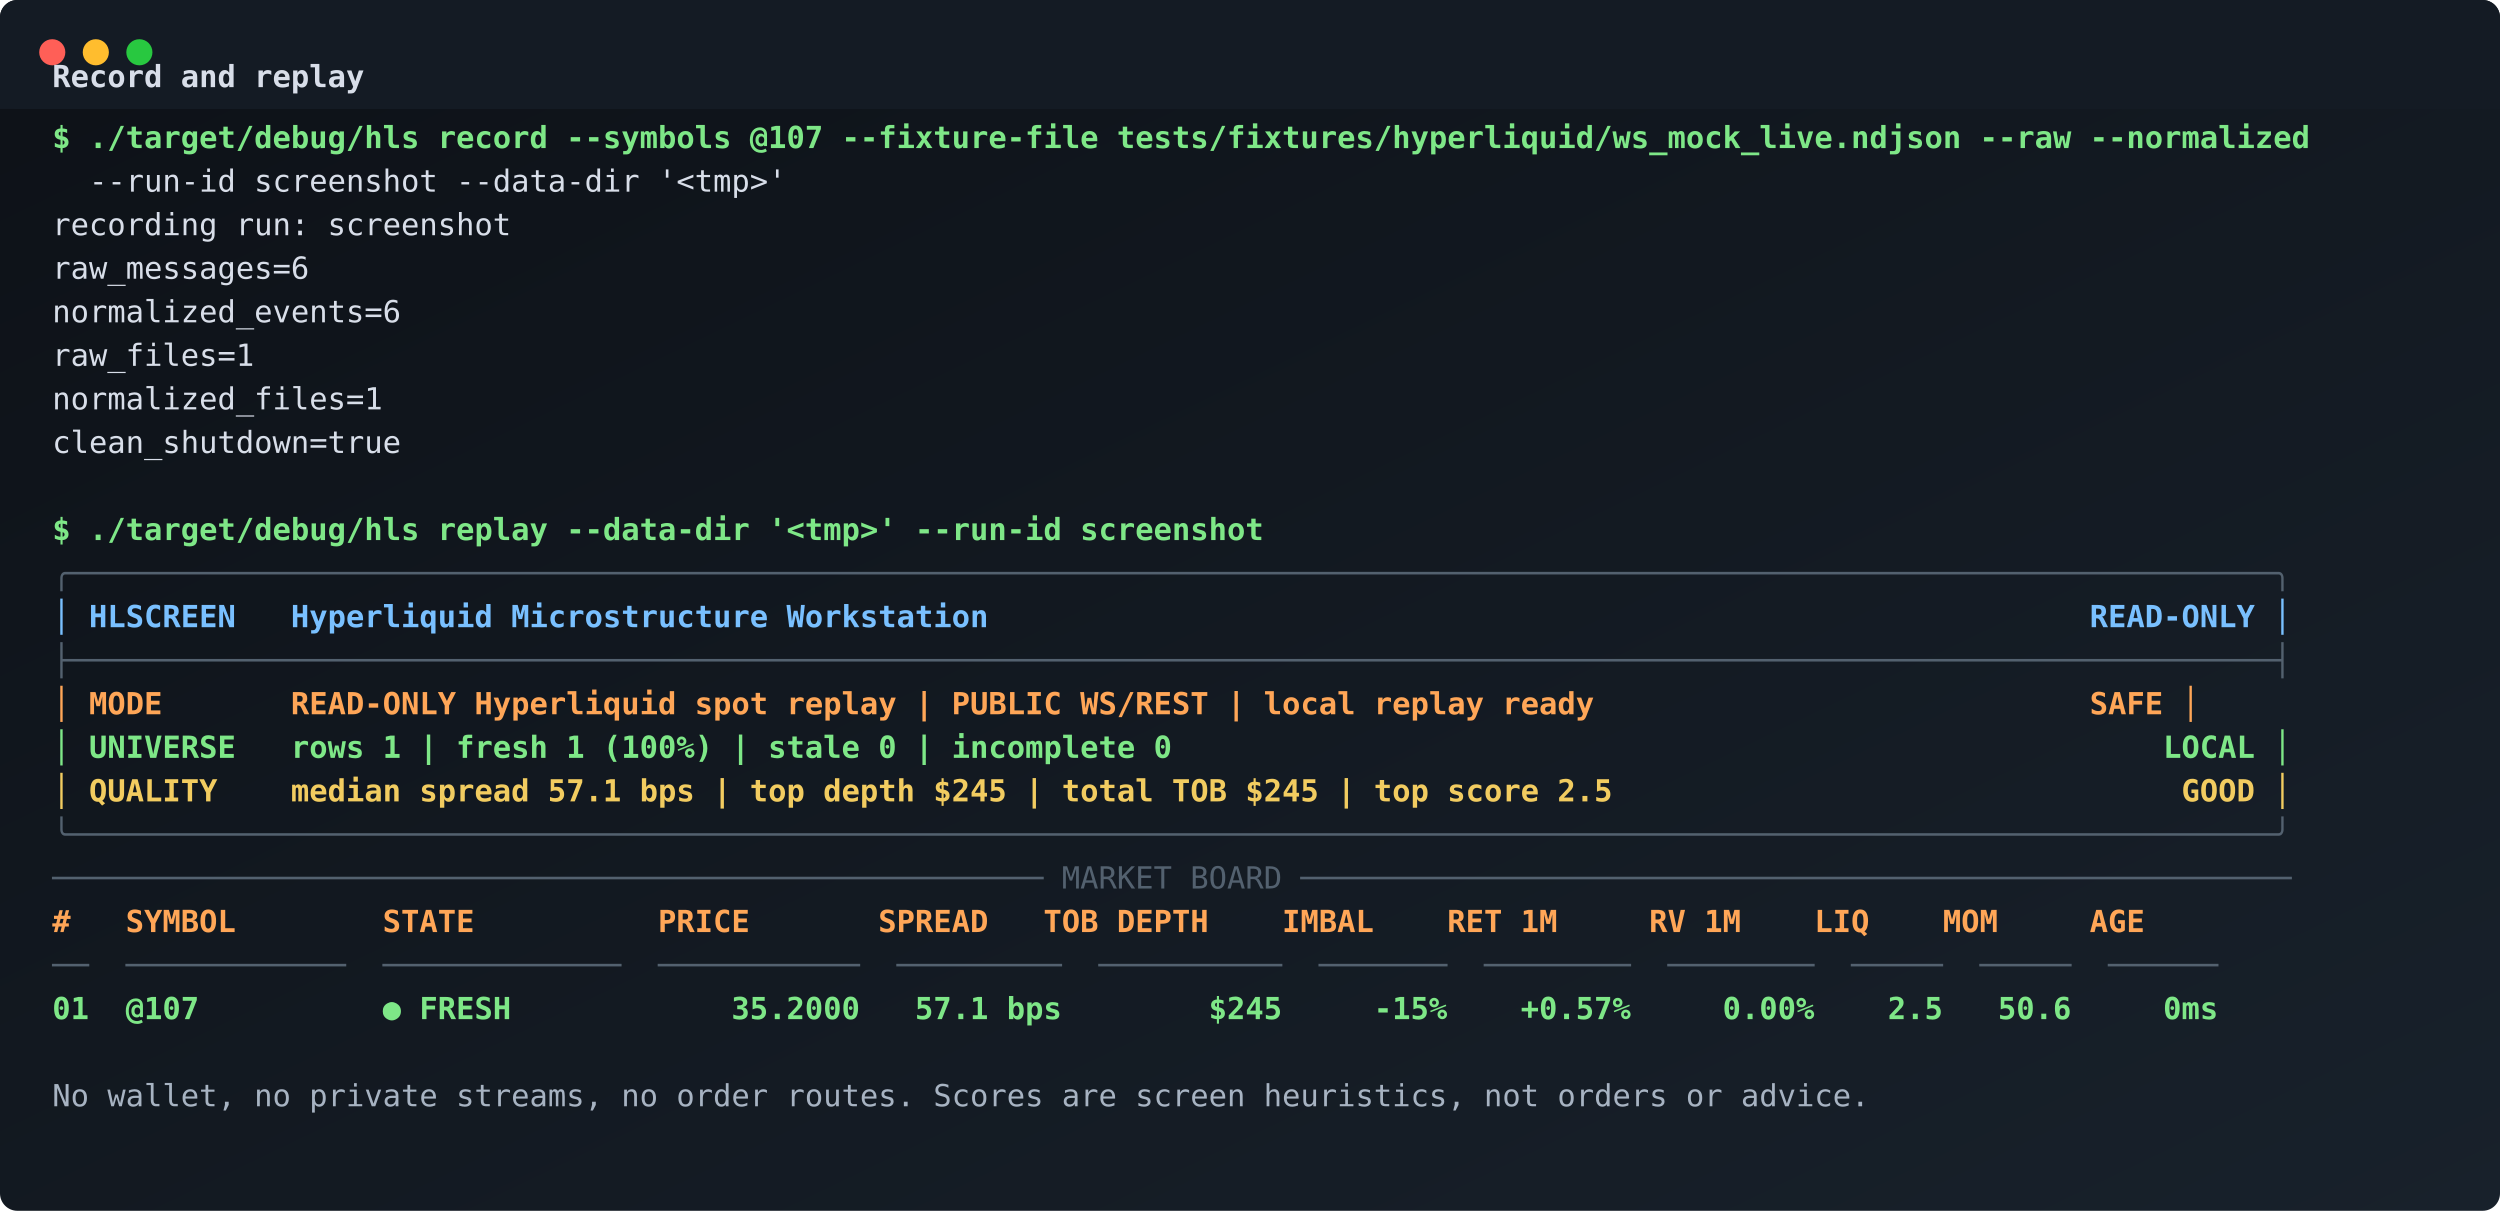
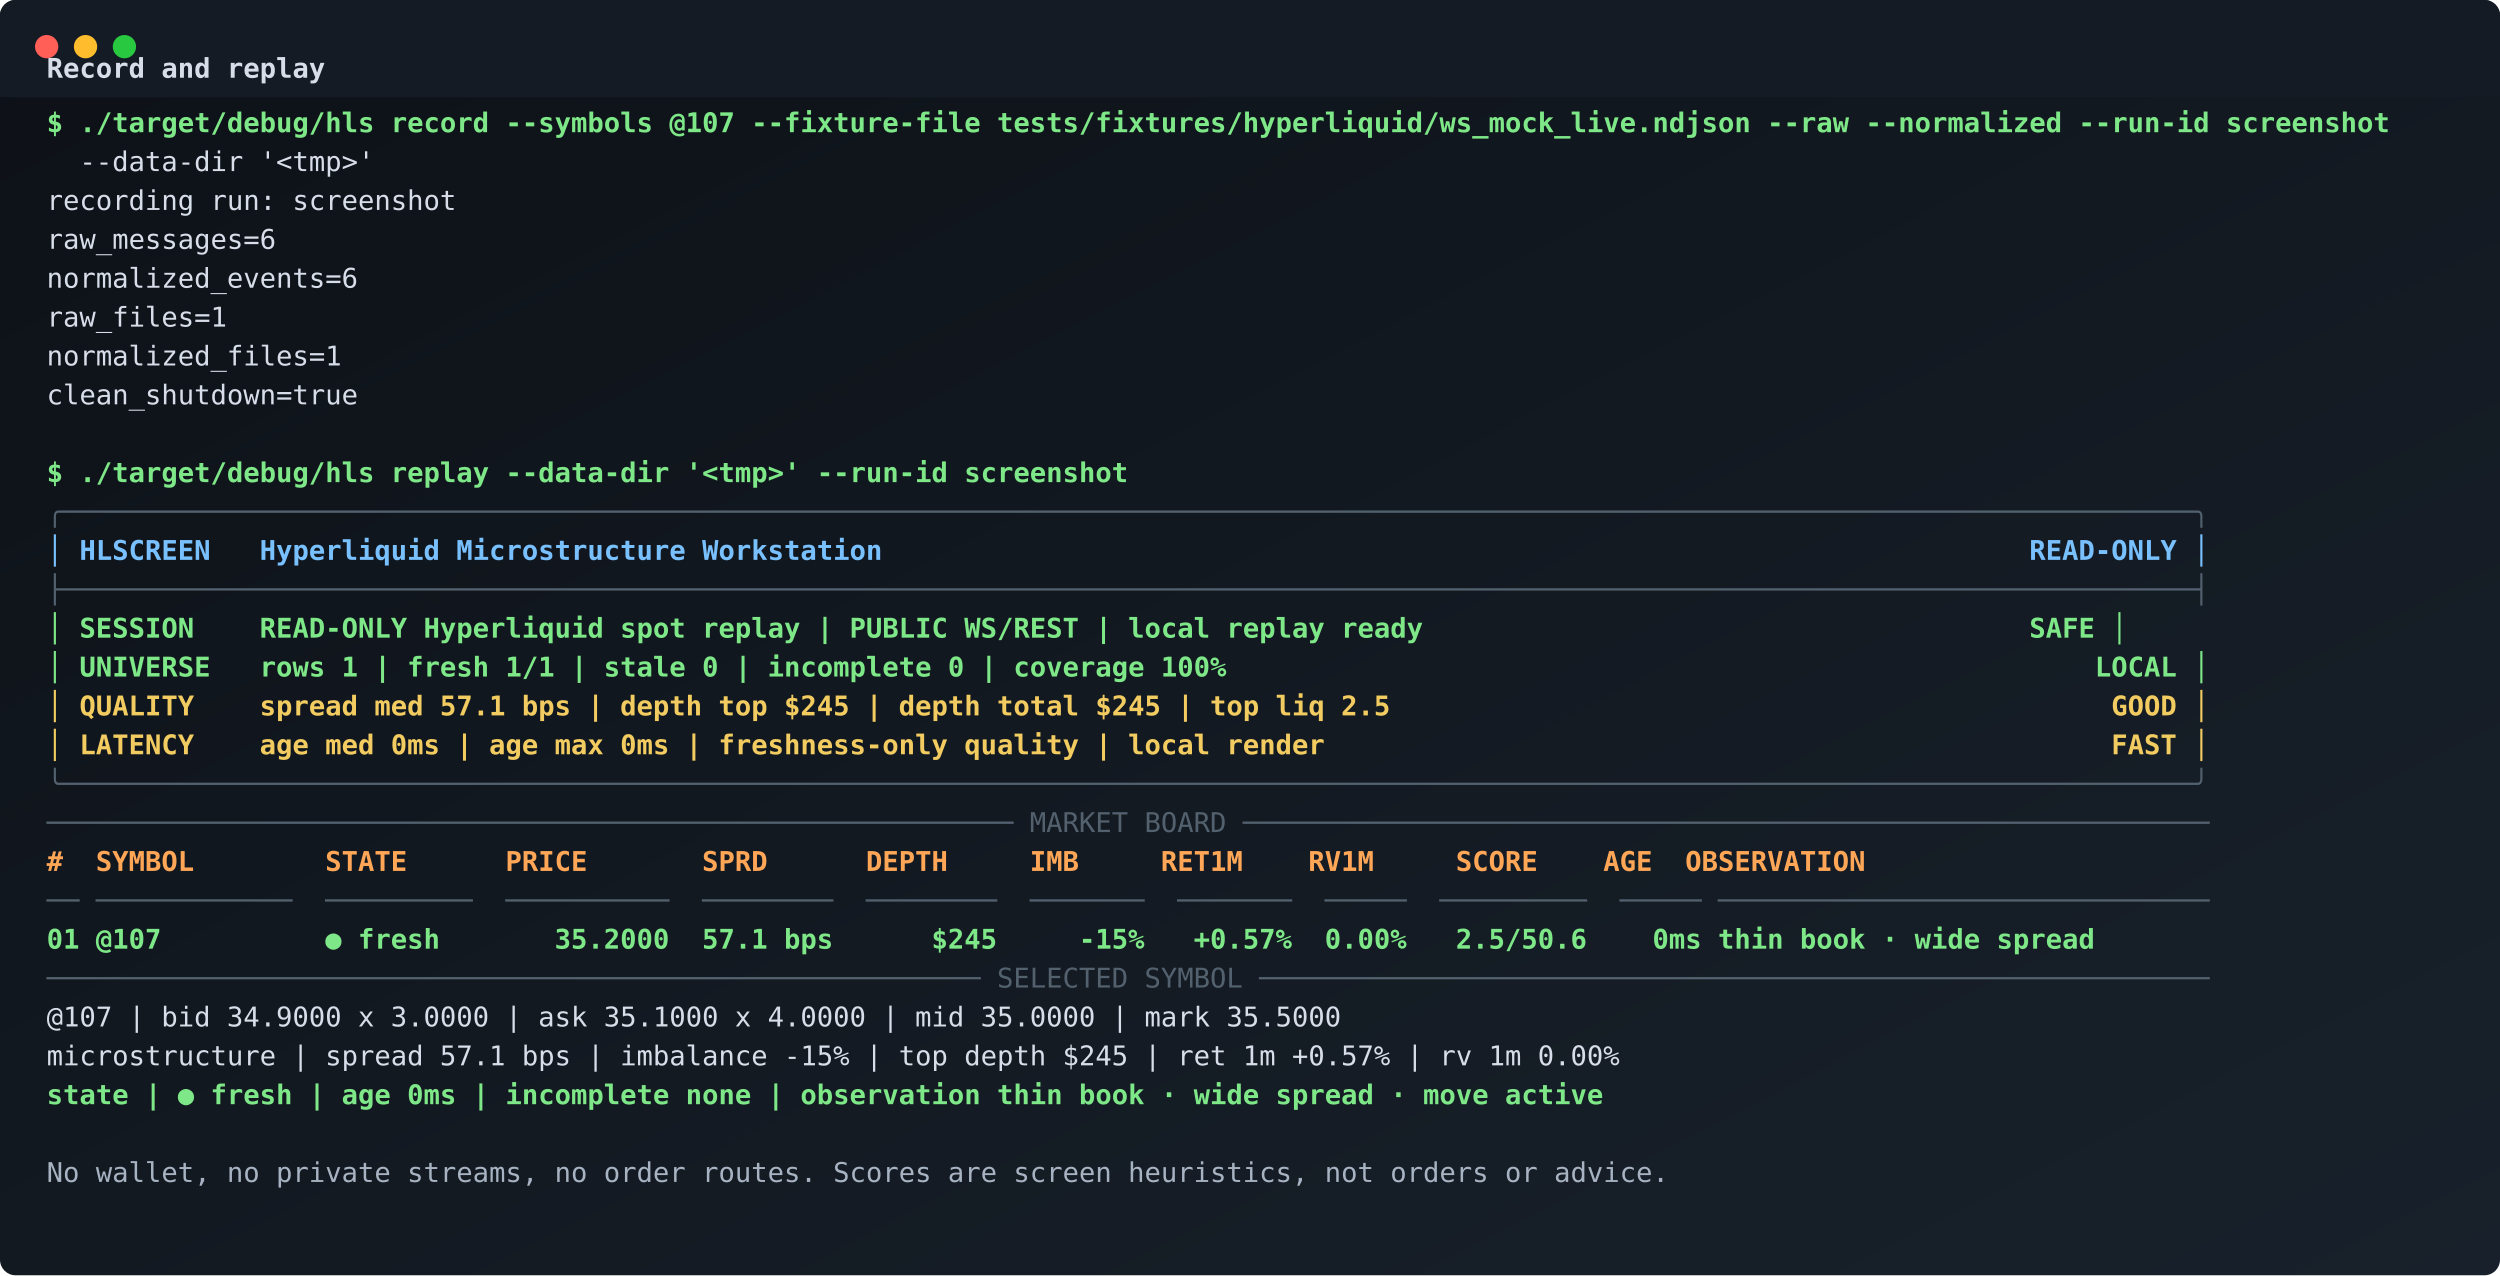
- <svg xmlns="http://www.w3.org/2000/svg" role="img" xml:space="preserve" aria-label="Record and replay terminal screenshot" viewBox="0 0 1148 556" width="1148" height="556">
+ <svg xmlns="http://www.w3.org/2000/svg" role="img" xml:space="preserve" aria-label="Record and replay terminal screenshot" viewBox="0 0 1286 656" width="1286" height="656">
  <defs>
    <linearGradient id="bg" x1="0" x2="1" y1="0" y2="1">
      <stop offset="0" stop-color="#0d1117" />
      <stop offset="1" stop-color="#18212b" />
    </linearGradient>
  </defs>
-   <rect width="1148" height="556" rx="8" fill="url(#bg)" />
-   <rect x="0" y="0" width="1148" height="50" rx="8" fill="#141b24" />
-   <rect x="0" y="42" width="1148" height="8" fill="#141b24" />
+   <rect width="1286" height="656" rx="8" fill="url(#bg)" />
+   <rect x="0" y="0" width="1286" height="50" rx="8" fill="#141b24" />
+   <rect x="0" y="42" width="1286" height="8" fill="#141b24" />
  <circle cx="24" cy="24" r="6" fill="#ff5f57" />
  <circle cx="44" cy="24" r="6" fill="#ffbd2e" />
  <circle cx="64" cy="24" r="6" fill="#28c840" />
  <text x="24" y="40" fill="#d8dee9" font-family="ui-monospace, SFMono-Regular, Menlo, Consolas, monospace" font-size="14" font-weight="700">Record and replay</text>
-   <text x="24" y="68" fill="#7ee787" font-family="ui-monospace, SFMono-Regular, Menlo, Consolas, monospace" font-size="14" font-weight="700">$ ./target/debug/hls record --symbols @107 --fixture-file tests/fixtures/hyperliquid/ws_mock_live.ndjson --raw --normalized</text>
-   <text x="24" y="88" fill="#d8dee9" font-family="ui-monospace, SFMono-Regular, Menlo, Consolas, monospace" font-size="14" font-weight="400">  --run-id screenshot --data-dir '&lt;tmp&gt;'</text>
+   <text x="24" y="68" fill="#7ee787" font-family="ui-monospace, SFMono-Regular, Menlo, Consolas, monospace" font-size="14" font-weight="700">$ ./target/debug/hls record --symbols @107 --fixture-file tests/fixtures/hyperliquid/ws_mock_live.ndjson --raw --normalized --run-id screenshot</text>
+   <text x="24" y="88" fill="#d8dee9" font-family="ui-monospace, SFMono-Regular, Menlo, Consolas, monospace" font-size="14" font-weight="400">  --data-dir '&lt;tmp&gt;'</text>
  <text x="24" y="108" fill="#d8dee9" font-family="ui-monospace, SFMono-Regular, Menlo, Consolas, monospace" font-size="14" font-weight="400">recording run: screenshot</text>
  <text x="24" y="128" fill="#d8dee9" font-family="ui-monospace, SFMono-Regular, Menlo, Consolas, monospace" font-size="14" font-weight="400">raw_messages=6</text>
  <text x="24" y="148" fill="#d8dee9" font-family="ui-monospace, SFMono-Regular, Menlo, Consolas, monospace" font-size="14" font-weight="400">normalized_events=6</text>
  <text x="24" y="168" fill="#d8dee9" font-family="ui-monospace, SFMono-Regular, Menlo, Consolas, monospace" font-size="14" font-weight="400">raw_files=1</text>
  <text x="24" y="188" fill="#d8dee9" font-family="ui-monospace, SFMono-Regular, Menlo, Consolas, monospace" font-size="14" font-weight="400">normalized_files=1</text>
  <text x="24" y="208" fill="#d8dee9" font-family="ui-monospace, SFMono-Regular, Menlo, Consolas, monospace" font-size="14" font-weight="400">clean_shutdown=true</text>
  <text x="24" y="228" fill="#d8dee9" font-family="ui-monospace, SFMono-Regular, Menlo, Consolas, monospace" font-size="14" font-weight="400" />
  <text x="24" y="248" fill="#7ee787" font-family="ui-monospace, SFMono-Regular, Menlo, Consolas, monospace" font-size="14" font-weight="700">$ ./target/debug/hls replay --data-dir '&lt;tmp&gt;' --run-id screenshot</text>
-   <text x="24" y="268" fill="#53616f" font-family="ui-monospace, SFMono-Regular, Menlo, Consolas, monospace" font-size="14" font-weight="400">╭────────────────────────────────────────────────────────────────────────────────────────────────────────────────────────╮</text>
-   <text x="24" y="288" fill="#79c0ff" font-family="ui-monospace, SFMono-Regular, Menlo, Consolas, monospace" font-size="14" font-weight="700">│ HLSCREEN   Hyperliquid Microstructure Workstation                                                            READ-ONLY │</text>
-   <text x="24" y="308" fill="#53616f" font-family="ui-monospace, SFMono-Regular, Menlo, Consolas, monospace" font-size="14" font-weight="400">├────────────────────────────────────────────────────────────────────────────────────────────────────────────────────────┤</text>
-   <text x="24" y="328" fill="#ffa657" font-family="ui-monospace, SFMono-Regular, Menlo, Consolas, monospace" font-size="14" font-weight="700">│ MODE       READ-ONLY Hyperliquid spot replay | PUBLIC WS/REST | local replay ready                           SAFE │</text>
-   <text x="24" y="348" fill="#7ee787" font-family="ui-monospace, SFMono-Regular, Menlo, Consolas, monospace" font-size="14" font-weight="700">│ UNIVERSE   rows 1 | fresh 1 (100%) | stale 0 | incomplete 0                                                      LOCAL │</text>
-   <text x="24" y="368" fill="#f2cc60" font-family="ui-monospace, SFMono-Regular, Menlo, Consolas, monospace" font-size="14" font-weight="700">│ QUALITY    median spread 57.1 bps | top depth $245 | total TOB $245 | top score 2.5                               GOOD │</text>
-   <text x="24" y="388" fill="#53616f" font-family="ui-monospace, SFMono-Regular, Menlo, Consolas, monospace" font-size="14" font-weight="400">╰────────────────────────────────────────────────────────────────────────────────────────────────────────────────────────╯</text>
-   <text x="24" y="408" fill="#53616f" font-family="ui-monospace, SFMono-Regular, Menlo, Consolas, monospace" font-size="14" font-weight="400">────────────────────────────────────────────────────── MARKET BOARD ──────────────────────────────────────────────────────</text>
-   <text x="24" y="428" fill="#ffa657" font-family="ui-monospace, SFMono-Regular, Menlo, Consolas, monospace" font-size="14" font-weight="700">#   SYMBOL        STATE          PRICE       SPREAD   TOB DEPTH    IMBAL    RET 1M     RV 1M    LIQ    MOM     AGE</text>
-   <text x="24" y="448" fill="#53616f" font-family="ui-monospace, SFMono-Regular, Menlo, Consolas, monospace" font-size="14" font-weight="400">──  ────────────  ─────────────  ───────────  ─────────  ──────────  ───────  ────────  ────────  ─────  ─────  ──────</text>
-   <text x="24" y="468" fill="#7ee787" font-family="ui-monospace, SFMono-Regular, Menlo, Consolas, monospace" font-size="14" font-weight="600">01  @107          ● FRESH            35.2000   57.1 bps        $245     -15%    +0.57%     0.00%    2.5   50.6     0ms</text>
-   <text x="24" y="488" fill="#d8dee9" font-family="ui-monospace, SFMono-Regular, Menlo, Consolas, monospace" font-size="14" font-weight="400" />
-   <text x="24" y="508" fill="#a7b3c2" font-family="ui-monospace, SFMono-Regular, Menlo, Consolas, monospace" font-size="14" font-weight="400">No wallet, no private streams, no order routes. Scores are screen heuristics, not orders or advice.</text>
+   <text x="24" y="268" fill="#53616f" font-family="ui-monospace, SFMono-Regular, Menlo, Consolas, monospace" font-size="14" font-weight="400">╭──────────────────────────────────────────────────────────────────────────────────────────────────────────────────────────────────╮</text>
+   <text x="24" y="288" fill="#79c0ff" font-family="ui-monospace, SFMono-Regular, Menlo, Consolas, monospace" font-size="14" font-weight="700">│ HLSCREEN   Hyperliquid Microstructure Workstation                                                                      READ-ONLY │</text>
+   <text x="24" y="308" fill="#53616f" font-family="ui-monospace, SFMono-Regular, Menlo, Consolas, monospace" font-size="14" font-weight="400">├──────────────────────────────────────────────────────────────────────────────────────────────────────────────────────────────────┤</text>
+   <text x="24" y="328" fill="#7ee787" font-family="ui-monospace, SFMono-Regular, Menlo, Consolas, monospace" font-size="14" font-weight="700">│ SESSION    READ-ONLY Hyperliquid spot replay | PUBLIC WS/REST | local replay ready                                     SAFE │</text>
+   <text x="24" y="348" fill="#7ee787" font-family="ui-monospace, SFMono-Regular, Menlo, Consolas, monospace" font-size="14" font-weight="700">│ UNIVERSE   rows 1 | fresh 1/1 | stale 0 | incomplete 0 | coverage 100%                                                     LOCAL │</text>
+   <text x="24" y="368" fill="#f2cc60" font-family="ui-monospace, SFMono-Regular, Menlo, Consolas, monospace" font-size="14" font-weight="700">│ QUALITY    spread med 57.1 bps | depth top $245 | depth total $245 | top liq 2.5                                            GOOD │</text>
+   <text x="24" y="388" fill="#f2cc60" font-family="ui-monospace, SFMono-Regular, Menlo, Consolas, monospace" font-size="14" font-weight="700">│ LATENCY    age med 0ms | age max 0ms | freshness-only quality | local render                                                FAST │</text>
+   <text x="24" y="408" fill="#53616f" font-family="ui-monospace, SFMono-Regular, Menlo, Consolas, monospace" font-size="14" font-weight="400">╰──────────────────────────────────────────────────────────────────────────────────────────────────────────────────────────────────╯</text>
+   <text x="24" y="428" fill="#53616f" font-family="ui-monospace, SFMono-Regular, Menlo, Consolas, monospace" font-size="14" font-weight="400">─────────────────────────────────────────────────────────── MARKET BOARD ───────────────────────────────────────────────────────────</text>
+   <text x="24" y="448" fill="#ffa657" font-family="ui-monospace, SFMono-Regular, Menlo, Consolas, monospace" font-size="14" font-weight="700">#  SYMBOL        STATE      PRICE       SPRD      DEPTH     IMB     RET1M    RV1M     SCORE    AGE  OBSERVATION</text>
+   <text x="24" y="468" fill="#53616f" font-family="ui-monospace, SFMono-Regular, Menlo, Consolas, monospace" font-size="14" font-weight="400">── ────────────  ─────────  ──────────  ────────  ────────  ───────  ───────  ─────  ─────────  ───── ──────────────────────────────</text>
+   <text x="24" y="488" fill="#7ee787" font-family="ui-monospace, SFMono-Regular, Menlo, Consolas, monospace" font-size="14" font-weight="600">01 @107          ● fresh       35.2000  57.1 bps      $245     -15%   +0.57%  0.00%   2.5/50.6    0ms thin book · wide spread</text>
+   <text x="24" y="508" fill="#53616f" font-family="ui-monospace, SFMono-Regular, Menlo, Consolas, monospace" font-size="14" font-weight="400">───────────────────────────────────────────────────────── SELECTED SYMBOL ──────────────────────────────────────────────────────────</text>
+   <text x="24" y="528" fill="#d8dee9" font-family="ui-monospace, SFMono-Regular, Menlo, Consolas, monospace" font-size="14" font-weight="400">@107 | bid 34.9000 x 3.0000 | ask 35.1000 x 4.0000 | mid 35.0000 | mark 35.5000</text>
+   <text x="24" y="548" fill="#d8dee9" font-family="ui-monospace, SFMono-Regular, Menlo, Consolas, monospace" font-size="14" font-weight="400">microstructure | spread 57.1 bps | imbalance -15% | top depth $245 | ret 1m +0.57% | rv 1m 0.00%</text>
+   <text x="24" y="568" fill="#7ee787" font-family="ui-monospace, SFMono-Regular, Menlo, Consolas, monospace" font-size="14" font-weight="600">state | ● fresh | age 0ms | incomplete none | observation thin book · wide spread · move active</text>
+   <text x="24" y="588" fill="#d8dee9" font-family="ui-monospace, SFMono-Regular, Menlo, Consolas, monospace" font-size="14" font-weight="400" />
+   <text x="24" y="608" fill="#a7b3c2" font-family="ui-monospace, SFMono-Regular, Menlo, Consolas, monospace" font-size="14" font-weight="400">No wallet, no private streams, no order routes. Scores are screen heuristics, not orders or advice.</text>
</svg>
